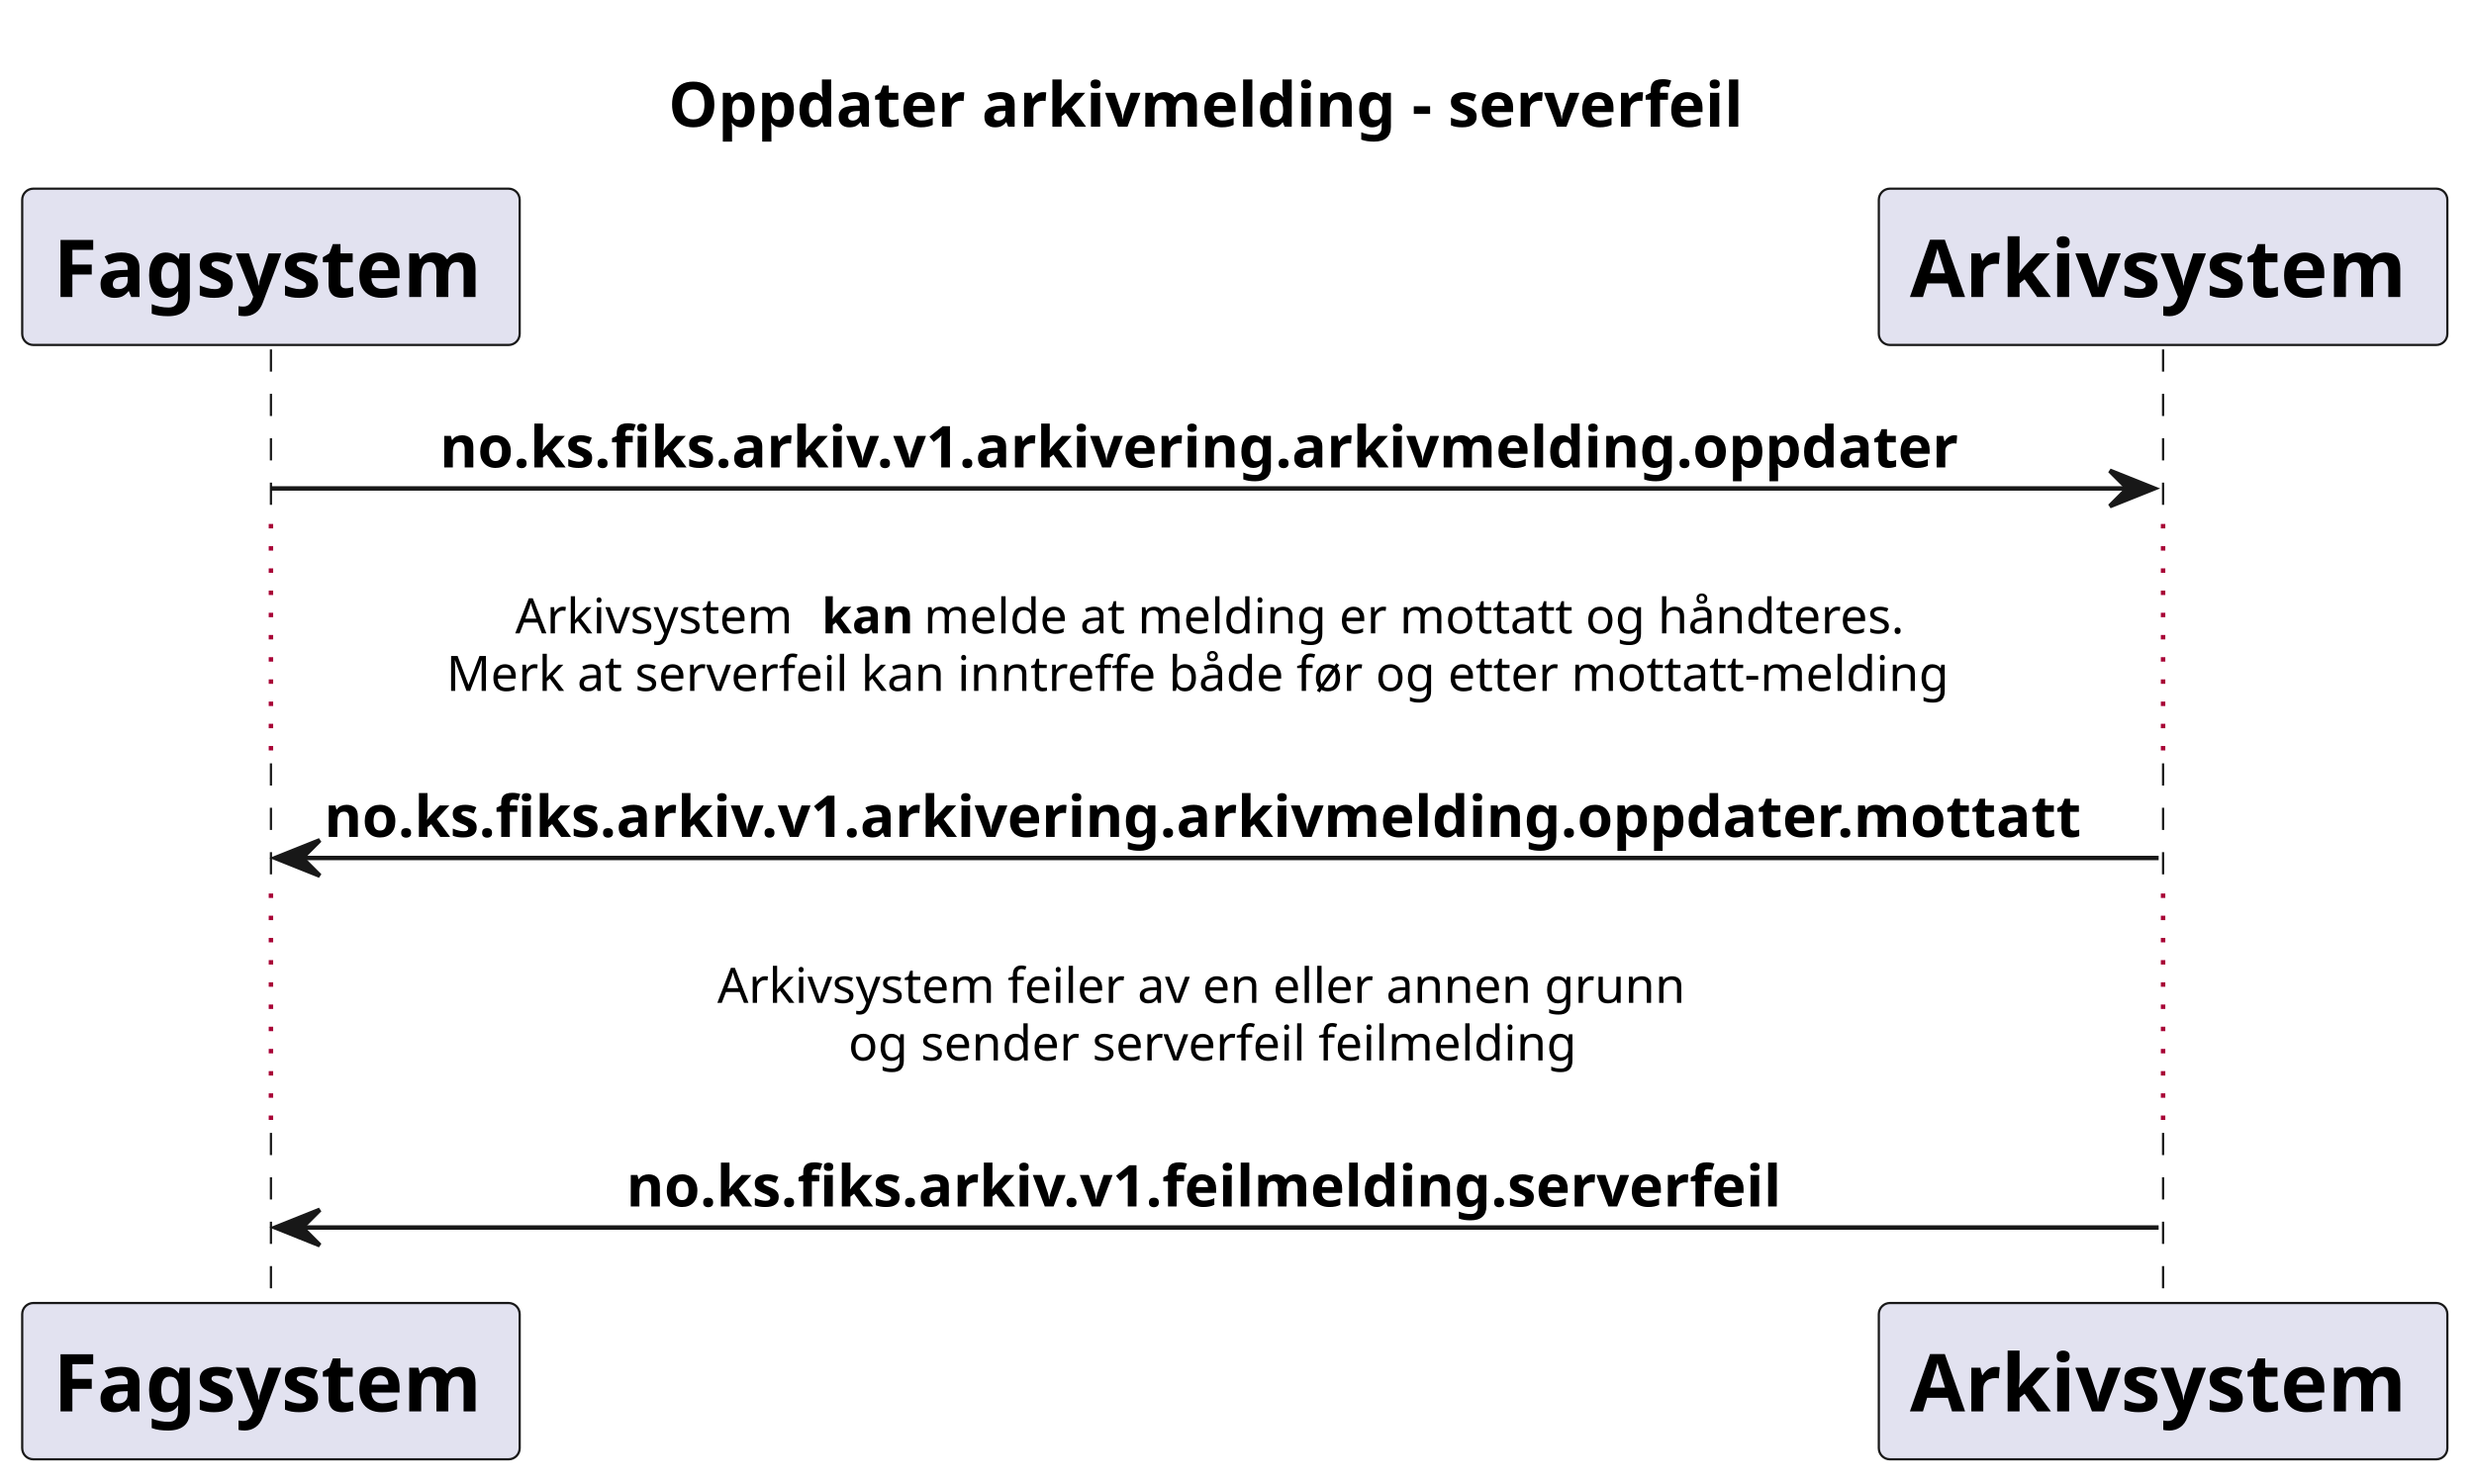
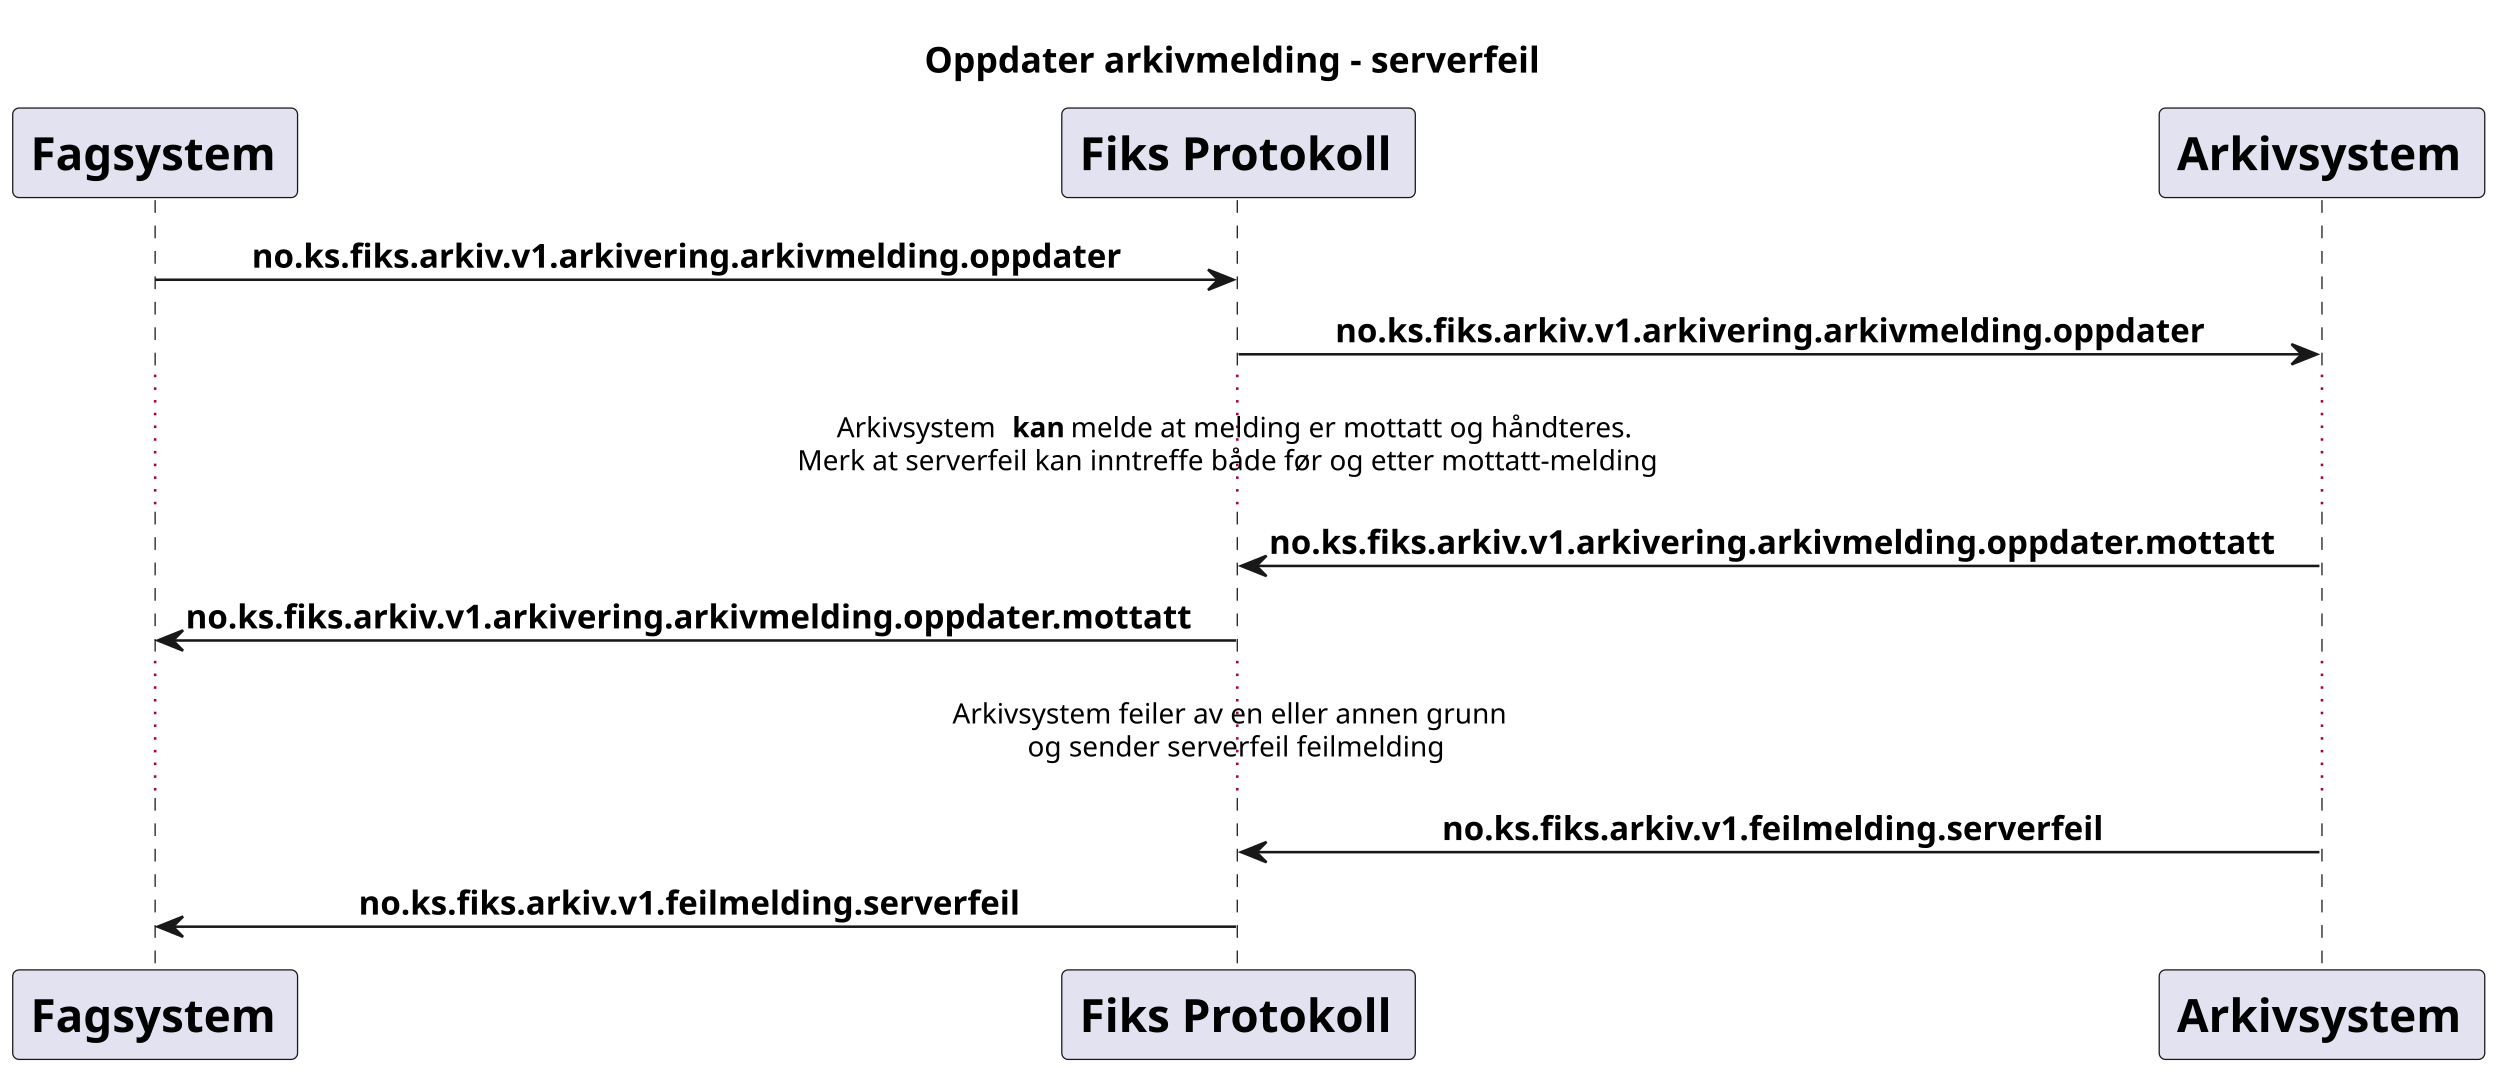
- <svg xmlns="http://www.w3.org/2000/svg" contentStyleType="text/css" height="334px" preserveAspectRatio="none" style="width:557px;height:334px;background:#FFFFFF;" version="1.1" viewBox="0 0 557 334" width="557px" zoomAndPan="magnify">
+ <svg xmlns="http://www.w3.org/2000/svg" contentStyleType="text/css" height="422px" preserveAspectRatio="none" style="width:983px;height:422px;background:#FFFFFF;" version="1.1" viewBox="0 0 983 422" width="983px" zoomAndPan="magnify">
  <defs />
  <g>
-     <text fill="#000000" font-family="sans-serif" font-size="14" font-weight="bold" lengthAdjust="spacing" textLength="254" x="150.5" y="28.535">Oppdater arkivmelding - serverfeil</text>
-     <line style="stroke:#181818;stroke-width:0.5;stroke-dasharray:5.0,5.0;" x1="61" x2="61" y1="78.688" y2="117.998" />
-     <line style="stroke:#A80036;stroke-width:1.0;stroke-dasharray:1.0,4.0;" x1="61" x2="61" y1="117.998" y2="171.908" />
-     <line style="stroke:#181818;stroke-width:0.5;stroke-dasharray:5.0,5.0;" x1="61" x2="61" y1="171.908" y2="201.219" />
-     <line style="stroke:#A80036;stroke-width:1.0;stroke-dasharray:1.0,4.0;" x1="61" x2="61" y1="201.219" y2="255.129" />
-     <line style="stroke:#181818;stroke-width:0.5;stroke-dasharray:5.0,5.0;" x1="61" x2="61" y1="255.129" y2="294.44" />
-     <line style="stroke:#181818;stroke-width:0.5;stroke-dasharray:5.0,5.0;" x1="487" x2="487" y1="78.688" y2="117.998" />
-     <line style="stroke:#A80036;stroke-width:1.0;stroke-dasharray:1.0,4.0;" x1="487" x2="487" y1="117.998" y2="171.908" />
-     <line style="stroke:#181818;stroke-width:0.5;stroke-dasharray:5.0,5.0;" x1="487" x2="487" y1="171.908" y2="201.219" />
-     <line style="stroke:#A80036;stroke-width:1.0;stroke-dasharray:1.0,4.0;" x1="487" x2="487" y1="201.219" y2="255.129" />
-     <line style="stroke:#181818;stroke-width:0.5;stroke-dasharray:5.0,5.0;" x1="487" x2="487" y1="255.129" y2="294.44" />
+     <text fill="#000000" font-family="sans-serif" font-size="14" font-weight="bold" lengthAdjust="spacing" textLength="254" x="363.5" y="28.535">Oppdater arkivmelding - serverfeil</text>
+     <line style="stroke:#181818;stroke-width:0.5;stroke-dasharray:5.0,5.0;" x1="61" x2="61" y1="78.688" y2="147.309" />
+     <line style="stroke:#A80036;stroke-width:1.0;stroke-dasharray:1.0,4.0;" x1="61" x2="61" y1="147.309" y2="201.219" />
+     <line style="stroke:#181818;stroke-width:0.5;stroke-dasharray:5.0,5.0;" x1="61" x2="61" y1="201.219" y2="259.84" />
+     <line style="stroke:#A80036;stroke-width:1.0;stroke-dasharray:1.0,4.0;" x1="61" x2="61" y1="259.84" y2="313.75" />
+     <line style="stroke:#181818;stroke-width:0.5;stroke-dasharray:5.0,5.0;" x1="61" x2="61" y1="313.75" y2="382.371" />
+     <line style="stroke:#181818;stroke-width:0.5;stroke-dasharray:5.0,5.0;" x1="486.5" x2="486.5" y1="78.688" y2="147.309" />
+     <line style="stroke:#A80036;stroke-width:1.0;stroke-dasharray:1.0,4.0;" x1="486.5" x2="486.5" y1="147.309" y2="201.219" />
+     <line style="stroke:#181818;stroke-width:0.5;stroke-dasharray:5.0,5.0;" x1="486.5" x2="486.5" y1="201.219" y2="259.84" />
+     <line style="stroke:#A80036;stroke-width:1.0;stroke-dasharray:1.0,4.0;" x1="486.5" x2="486.5" y1="259.84" y2="313.75" />
+     <line style="stroke:#181818;stroke-width:0.5;stroke-dasharray:5.0,5.0;" x1="486.5" x2="486.5" y1="313.75" y2="382.371" />
+     <line style="stroke:#181818;stroke-width:0.5;stroke-dasharray:5.0,5.0;" x1="913" x2="913" y1="78.688" y2="147.309" />
+     <line style="stroke:#A80036;stroke-width:1.0;stroke-dasharray:1.0,4.0;" x1="913" x2="913" y1="147.309" y2="201.219" />
+     <line style="stroke:#181818;stroke-width:0.5;stroke-dasharray:5.0,5.0;" x1="913" x2="913" y1="201.219" y2="259.84" />
+     <line style="stroke:#A80036;stroke-width:1.0;stroke-dasharray:1.0,4.0;" x1="913" x2="913" y1="259.84" y2="313.75" />
+     <line style="stroke:#181818;stroke-width:0.5;stroke-dasharray:5.0,5.0;" x1="913" x2="913" y1="313.75" y2="382.371" />
    <rect fill="#E2E2F0" height="35.199" rx="2.5" ry="2.5" style="stroke:#181818;stroke-width:0.5;" width="112" x="5" y="42.488" />
    <text fill="#000000" font-family="sans-serif" font-size="18" font-weight="bold" lengthAdjust="spacing" textLength="98" x="12" y="66.891">Fagsystem</text>
-     <rect fill="#E2E2F0" height="35.199" rx="2.5" ry="2.5" style="stroke:#181818;stroke-width:0.5;" width="112" x="5" y="293.44" />
-     <text fill="#000000" font-family="sans-serif" font-size="18" font-weight="bold" lengthAdjust="spacing" textLength="98" x="12" y="317.842">Fagsystem</text>
-     <rect fill="#E2E2F0" height="35.199" rx="2.5" ry="2.5" style="stroke:#181818;stroke-width:0.5;" width="128" x="423" y="42.488" />
-     <text fill="#000000" font-family="sans-serif" font-size="18" font-weight="bold" lengthAdjust="spacing" textLength="114" x="430" y="66.891">Arkivsystem</text>
-     <rect fill="#E2E2F0" height="35.199" rx="2.5" ry="2.5" style="stroke:#181818;stroke-width:0.5;" width="128" x="423" y="293.44" />
-     <text fill="#000000" font-family="sans-serif" font-size="18" font-weight="bold" lengthAdjust="spacing" textLength="114" x="430" y="317.842">Arkivsystem</text>
+     <rect fill="#E2E2F0" height="35.199" rx="2.5" ry="2.5" style="stroke:#181818;stroke-width:0.5;" width="112" x="5" y="381.371" />
+     <text fill="#000000" font-family="sans-serif" font-size="18" font-weight="bold" lengthAdjust="spacing" textLength="98" x="12" y="405.773">Fagsystem</text>
+     <rect fill="#E2E2F0" height="35.199" rx="2.5" ry="2.5" style="stroke:#181818;stroke-width:0.5;" width="139" x="417.5" y="42.488" />
+     <text fill="#000000" font-family="sans-serif" font-size="18" font-weight="bold" lengthAdjust="spacing" textLength="125" x="424.5" y="66.891">Fiks Protokoll</text>
+     <rect fill="#E2E2F0" height="35.199" rx="2.5" ry="2.5" style="stroke:#181818;stroke-width:0.5;" width="139" x="417.5" y="381.371" />
+     <text fill="#000000" font-family="sans-serif" font-size="18" font-weight="bold" lengthAdjust="spacing" textLength="125" x="424.5" y="405.773">Fiks Protokoll</text>
+     <rect fill="#E2E2F0" height="35.199" rx="2.5" ry="2.5" style="stroke:#181818;stroke-width:0.5;" width="128" x="849" y="42.488" />
+     <text fill="#000000" font-family="sans-serif" font-size="18" font-weight="bold" lengthAdjust="spacing" textLength="114" x="856" y="66.891">Arkivsystem</text>
+     <rect fill="#E2E2F0" height="35.199" rx="2.5" ry="2.5" style="stroke:#181818;stroke-width:0.5;" width="128" x="849" y="381.371" />
+     <text fill="#000000" font-family="sans-serif" font-size="18" font-weight="bold" lengthAdjust="spacing" textLength="114" x="856" y="405.773">Arkivsystem</text>
    <polygon fill="#181818" points="475,105.998,485,109.998,475,113.998,479,109.998" style="stroke:#181818;stroke-width:1.0;" />
    <line style="stroke:#181818;stroke-width:1.0;" x1="61" x2="481" y1="109.998" y2="109.998" />
    <text fill="#000000" font-family="sans-serif" font-size="13" font-weight="bold" lengthAdjust="spacing" textLength="350" x="99" y="105.256">no.ks.fiks.arkiv.v1.arkivering.arkivmelding.oppdater</text>
-     <text fill="#000000" font-family="sans-serif" font-size="11" lengthAdjust="spacing" textLength="66" x="116" y="142.633">Arkivsystem</text>
-     <text fill="#000000" font-family="sans-serif" font-size="11" font-weight="bold" lengthAdjust="spacing" textLength="20" x="185" y="142.633">kan</text>
-     <text fill="#000000" font-family="sans-serif" font-size="11" lengthAdjust="spacing" textLength="224" x="208" y="142.633">melde at melding er mottatt og håndteres.</text>
-     <text fill="#000000" font-family="sans-serif" font-size="11" lengthAdjust="spacing" textLength="347" x="100.5" y="155.588">Merk at serverfeil kan inntreffe både før og etter mottatt-melding</text>
-     <polygon fill="#181818" points="72,189.219,62,193.219,72,197.219,68,193.219" style="stroke:#181818;stroke-width:1.0;" />
-     <line style="stroke:#181818;stroke-width:1.0;" x1="66" x2="486" y1="193.219" y2="193.219" />
-     <text fill="#000000" font-family="sans-serif" font-size="13" font-weight="bold" lengthAdjust="spacing" textLength="402" x="73" y="188.477">no.ks.fiks.arkiv.v1.arkivering.arkivmelding.oppdater.mottatt</text>
-     <text fill="#000000" font-family="sans-serif" font-size="11" lengthAdjust="spacing" textLength="225" x="161.5" y="225.853">Arkivsystem feiler av en eller annen grunn</text>
-     <text fill="#000000" font-family="sans-serif" font-size="11" lengthAdjust="spacing" textLength="169" x="191" y="238.809">og sender serverfeil feilmelding</text>
-     <polygon fill="#181818" points="72,272.44,62,276.44,72,280.44,68,276.44" style="stroke:#181818;stroke-width:1.0;" />
-     <line style="stroke:#181818;stroke-width:1.0;" x1="66" x2="486" y1="276.44" y2="276.44" />
-     <text fill="#000000" font-family="sans-serif" font-size="13" font-weight="bold" lengthAdjust="spacing" textLength="266" x="141" y="271.697">no.ks.fiks.arkiv.v1.feilmelding.serverfeil</text>
+     <polygon fill="#181818" points="901,135.309,911,139.309,901,143.309,905,139.309" style="stroke:#181818;stroke-width:1.0;" />
+     <line style="stroke:#181818;stroke-width:1.0;" x1="487" x2="907" y1="139.309" y2="139.309" />
+     <text fill="#000000" font-family="sans-serif" font-size="13" font-weight="bold" lengthAdjust="spacing" textLength="350" x="525" y="134.566">no.ks.fiks.arkiv.v1.arkivering.arkivmelding.oppdater</text>
+     <text fill="#000000" font-family="sans-serif" font-size="11" lengthAdjust="spacing" textLength="66" x="329" y="171.943">Arkivsystem</text>
+     <text fill="#000000" font-family="sans-serif" font-size="11" font-weight="bold" lengthAdjust="spacing" textLength="20" x="398" y="171.943">kan</text>
+     <text fill="#000000" font-family="sans-serif" font-size="11" lengthAdjust="spacing" textLength="224" x="421" y="171.943">melde at melding er mottatt og håndteres.</text>
+     <text fill="#000000" font-family="sans-serif" font-size="11" lengthAdjust="spacing" textLength="347" x="313.5" y="184.898">Merk at serverfeil kan inntreffe både før og etter mottatt-melding</text>
+     <polygon fill="#181818" points="498,218.529,488,222.529,498,226.529,494,222.529" style="stroke:#181818;stroke-width:1.0;" />
+     <line style="stroke:#181818;stroke-width:1.0;" x1="492" x2="912" y1="222.529" y2="222.529" />
+     <text fill="#000000" font-family="sans-serif" font-size="13" font-weight="bold" lengthAdjust="spacing" textLength="402" x="499" y="217.787">no.ks.fiks.arkiv.v1.arkivering.arkivmelding.oppdater.mottatt</text>
+     <polygon fill="#181818" points="72,247.84,62,251.84,72,255.84,68,251.84" style="stroke:#181818;stroke-width:1.0;" />
+     <line style="stroke:#181818;stroke-width:1.0;" x1="66" x2="486" y1="251.84" y2="251.84" />
+     <text fill="#000000" font-family="sans-serif" font-size="13" font-weight="bold" lengthAdjust="spacing" textLength="402" x="73" y="247.098">no.ks.fiks.arkiv.v1.arkivering.arkivmelding.oppdater.mottatt</text>
+     <text fill="#000000" font-family="sans-serif" font-size="11" lengthAdjust="spacing" textLength="225" x="374.5" y="284.475">Arkivsystem feiler av en eller annen grunn</text>
+     <text fill="#000000" font-family="sans-serif" font-size="11" lengthAdjust="spacing" textLength="169" x="404" y="297.43">og sender serverfeil feilmelding</text>
+     <polygon fill="#181818" points="498,331.06,488,335.06,498,339.06,494,335.06" style="stroke:#181818;stroke-width:1.0;" />
+     <line style="stroke:#181818;stroke-width:1.0;" x1="492" x2="912" y1="335.06" y2="335.06" />
+     <text fill="#000000" font-family="sans-serif" font-size="13" font-weight="bold" lengthAdjust="spacing" textLength="266" x="567" y="330.318">no.ks.fiks.arkiv.v1.feilmelding.serverfeil</text>
+     <polygon fill="#181818" points="72,360.371,62,364.371,72,368.371,68,364.371" style="stroke:#181818;stroke-width:1.0;" />
+     <line style="stroke:#181818;stroke-width:1.0;" x1="66" x2="486" y1="364.371" y2="364.371" />
+     <text fill="#000000" font-family="sans-serif" font-size="13" font-weight="bold" lengthAdjust="spacing" textLength="266" x="141" y="359.629">no.ks.fiks.arkiv.v1.feilmelding.serverfeil</text>
  </g>
</svg>
